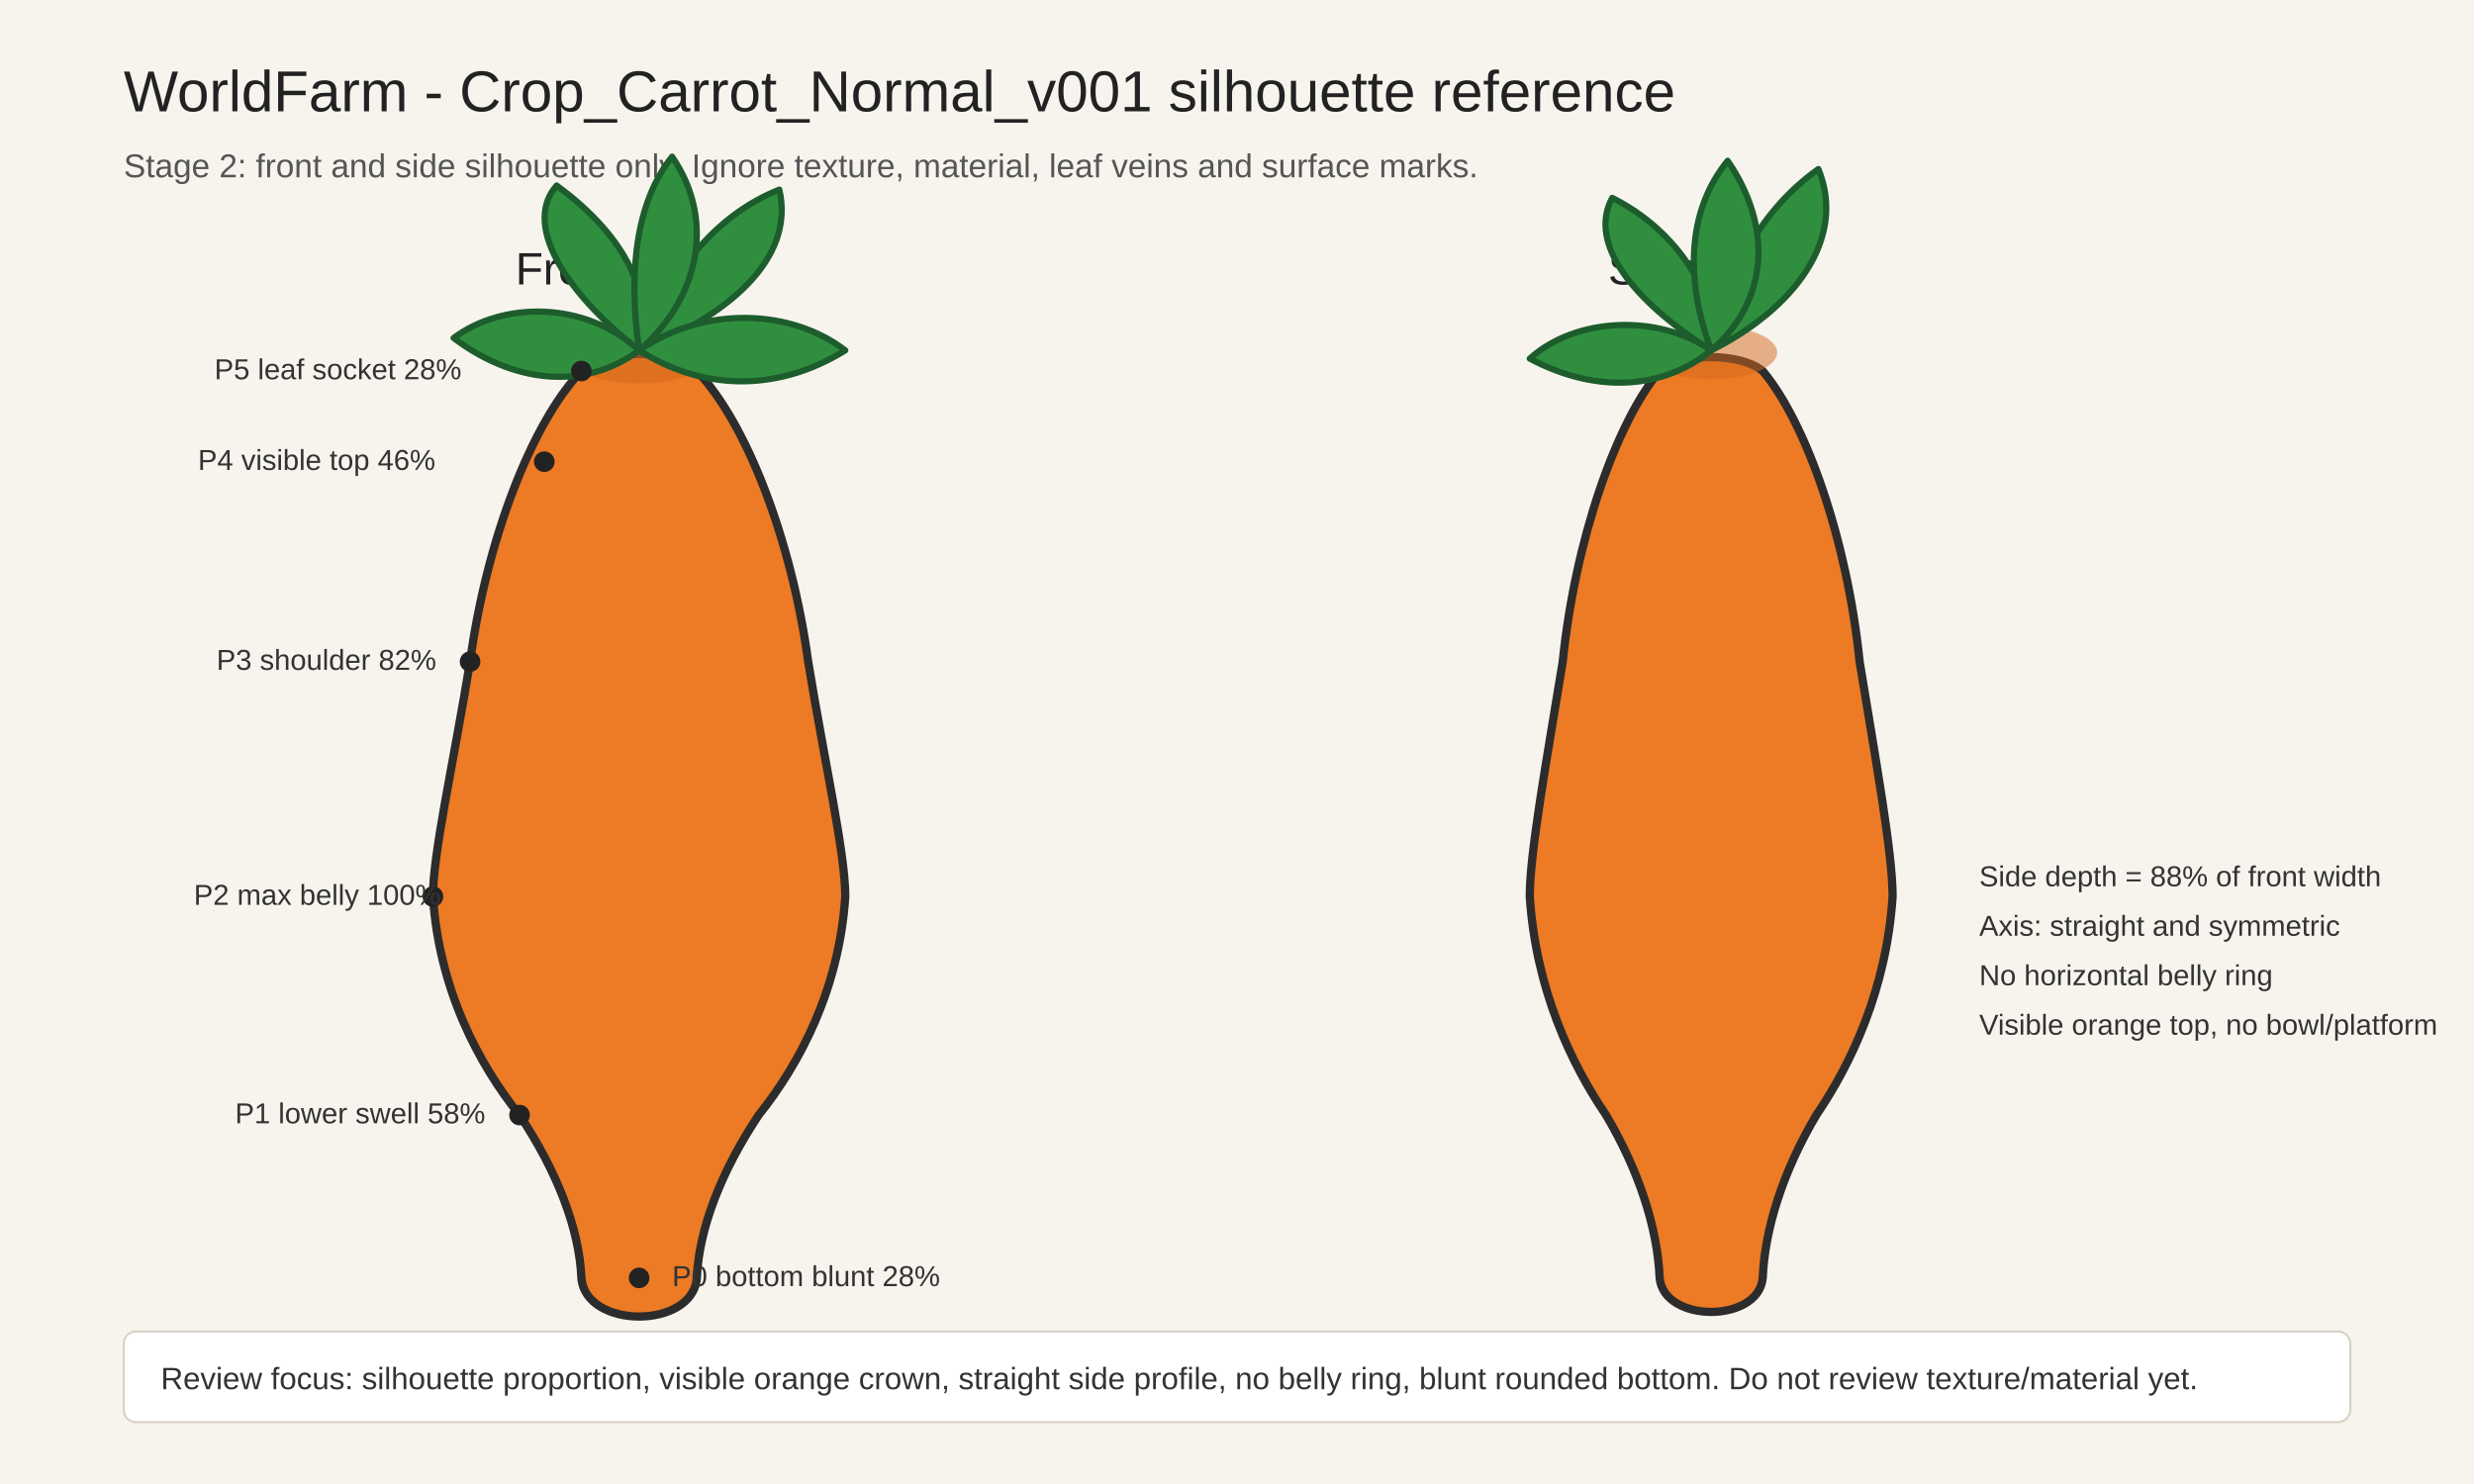
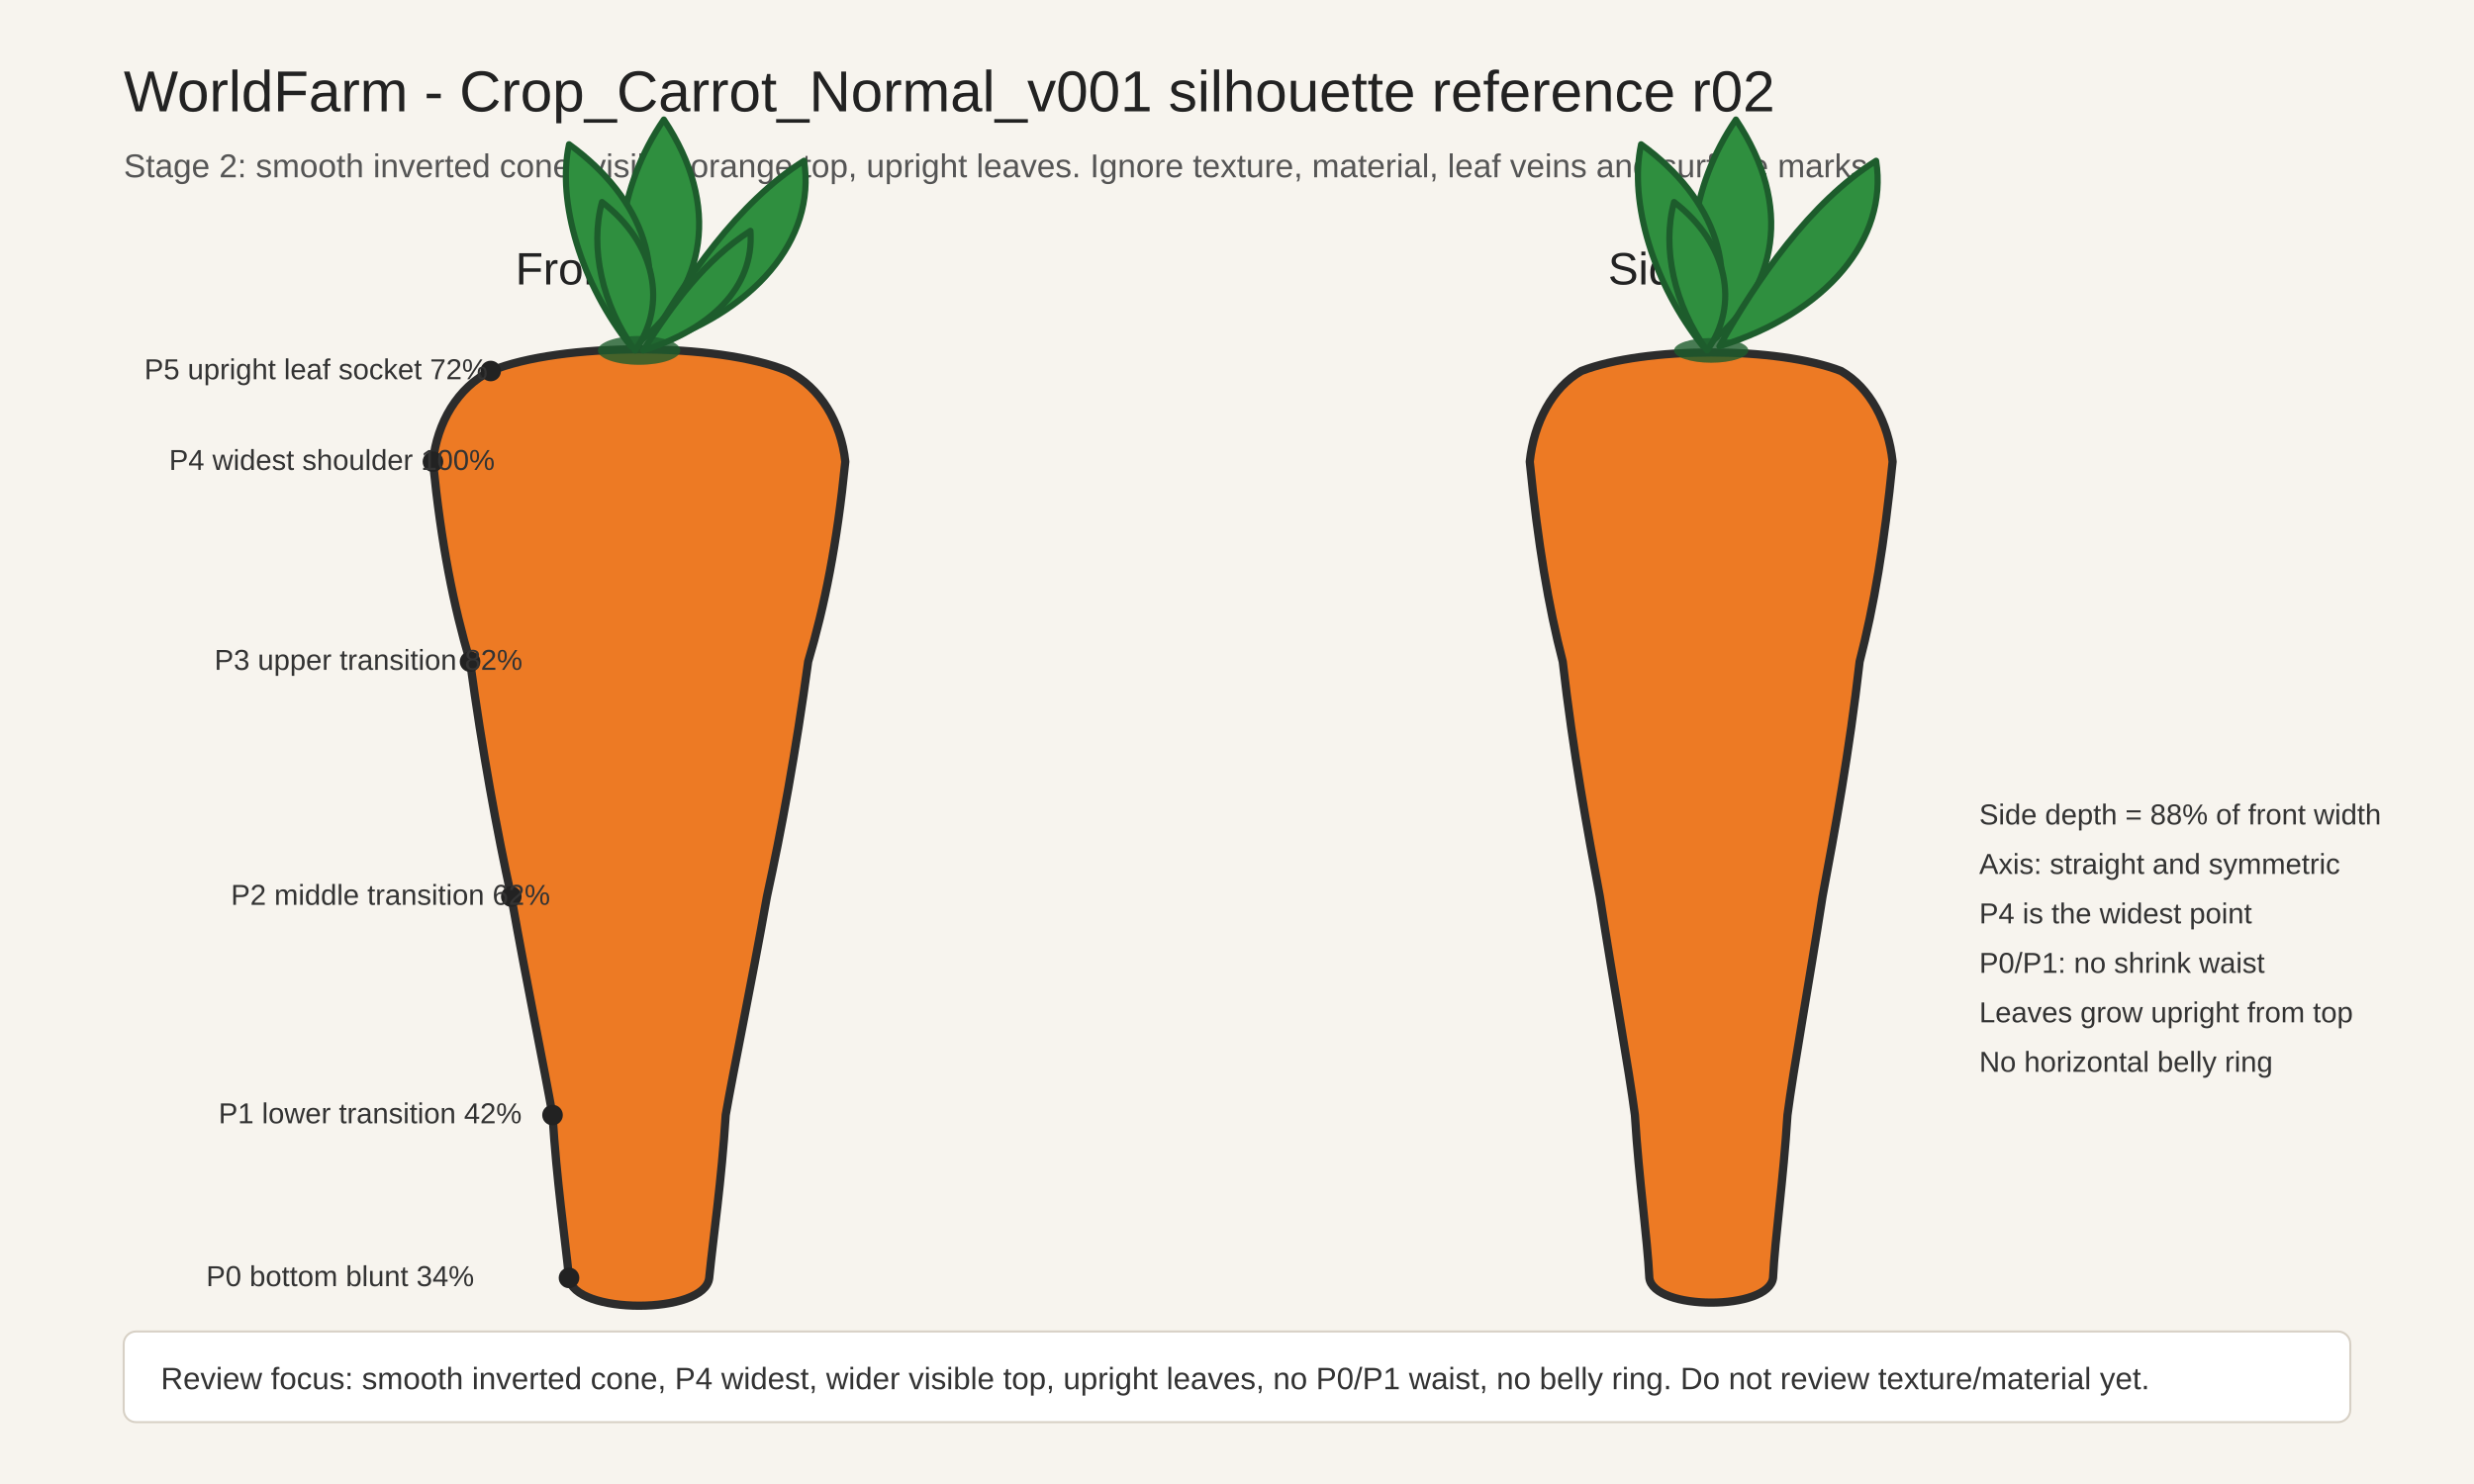
<svg xmlns="http://www.w3.org/2000/svg" width="1200" height="720" viewBox="0 0 1200 720">
  <rect width="1200" height="720" fill="#f7f4ee" />
-   <text x="60" y="54" font-family="Arial, sans-serif" font-size="28" fill="#222">WorldFarm - Crop_Carrot_Normal_v001 silhouette reference</text>
-   <text x="60" y="86" font-family="Arial, sans-serif" font-size="16" fill="#555">Stage 2: front and side silhouette only. Ignore texture, material, leaf veins and surface marks.</text>
+   <text x="60" y="54" font-family="Arial, sans-serif" font-size="28" fill="#222">WorldFarm - Crop_Carrot_Normal_v001 silhouette reference r02</text>
+   <text x="60" y="86" font-family="Arial, sans-serif" font-size="16" fill="#555">Stage 2: smooth inverted cone, visible orange top, upright leaves. Ignore texture, material, leaf veins and surface marks.</text>
  <g transform="translate(0,0)">
    <text x="250" y="138" font-family="Arial, sans-serif" font-size="22" fill="#222">Front</text>
    <line x1="310" y1="180" x2="310" y2="620" stroke="#8b8b8b" stroke-width="2" stroke-dasharray="8 8" />
-     <path d="M 282 180              C 258 205, 236 262, 228 321              C 220 370, 210 414, 210 435              C 213 480, 232 516, 252 541              C 270 568, 281 596, 282 620              C 284 645, 336 645, 338 620              C 339 596, 350 568, 368 541              C 388 516, 407 480, 410 435              C 410 414, 400 370, 392 321              C 384 262, 362 205, 338 180              C 326 169, 294 169, 282 180 Z" fill="#ed7a24" stroke="#2c2c2c" stroke-width="4" stroke-linejoin="round" />
-     <ellipse cx="310" cy="171" rx="36" ry="15" fill="#d4681e" opacity="0.55" />
+     <path d="M 238 180              C 222 188, 212 205, 210 224              C 214 264, 220 294, 228 321              C 234 365, 241 403, 248 435              C 256 480, 264 518, 268 541              C 270 573, 274 600, 276 620              C 278 638, 342 638, 344 620              C 346 600, 350 573, 352 541              C 356 518, 364 480, 372 435              C 379 403, 386 365, 392 321              C 400 294, 406 264, 410 224              C 408 205, 398 188, 382 180              C 348 166, 272 166, 238 180 Z" fill="#ed7a24" stroke="#2c2c2c" stroke-width="4" stroke-linejoin="round" />
    <g fill="#2f8f3f" stroke="#1d5c2c" stroke-width="3" stroke-linejoin="round">
-       <path d="M 310 170 C 272 140, 254 108, 270 90 C 300 112, 318 140, 310 170 Z" />
-       <path d="M 310 170 C 326 130, 348 104, 378 92 C 386 126, 352 154, 310 170 Z" />
-       <path d="M 310 170 C 304 128, 310 96, 326 76 C 348 108, 338 146, 310 170 Z" />
-       <path d="M 310 170 C 284 146, 244 146, 220 164 C 252 188, 286 188, 310 170 Z" />
-       <path d="M 310 170 C 342 148, 384 150, 410 170 C 376 191, 340 189, 310 170 Z" />
+       <path d="M 310 166 C 294 132, 300 90, 322 58 C 350 100, 342 140, 310 166 Z" />
+       <path d="M 306 168 C 282 138, 270 98, 276 70 C 312 96, 326 134, 306 168 Z" />
+       <path d="M 314 168 C 332 136, 358 98, 390 78 C 396 116, 366 152, 314 168 Z" />
+       <path d="M 308 170 C 292 148, 286 120, 292 98 C 318 118, 324 148, 308 170 Z" />
+       <path d="M 312 170 C 326 148, 342 126, 364 112 C 366 140, 344 160, 312 170 Z" />
    </g>
+     <ellipse cx="310" cy="170" rx="20" ry="7" fill="#1d5c2c" opacity="0.80" />
    <g font-family="Arial, sans-serif" font-size="14" fill="#333">
-       <circle cx="310" cy="620" r="5" fill="#222" />
-       <text x="326" y="624">P0 bottom blunt 28%</text>
-       <circle cx="252" cy="541" r="5" fill="#222" />
-       <text x="114" y="545">P1 lower swell 58%</text>
-       <circle cx="210" cy="435" r="5" fill="#222" />
-       <text x="94" y="439">P2 max belly 100%</text>
+       <circle cx="276" cy="620" r="5" fill="#222" />
+       <text x="100" y="624">P0 bottom blunt 34%</text>
+       <circle cx="268" cy="541" r="5" fill="#222" />
+       <text x="106" y="545">P1 lower transition 42%</text>
+       <circle cx="248" cy="435" r="5" fill="#222" />
+       <text x="112" y="439">P2 middle transition 62%</text>
      <circle cx="228" cy="321" r="5" fill="#222" />
-       <text x="105" y="325">P3 shoulder 82%</text>
-       <circle cx="264" cy="224" r="5" fill="#222" />
-       <text x="96" y="228">P4 visible top 46%</text>
-       <circle cx="282" cy="180" r="5" fill="#222" />
-       <text x="104" y="184">P5 leaf socket 28%</text>
+       <text x="104" y="325">P3 upper transition 82%</text>
+       <circle cx="210" cy="224" r="5" fill="#222" />
+       <text x="82" y="228">P4 widest shoulder 100%</text>
+       <circle cx="238" cy="180" r="5" fill="#222" />
+       <text x="70" y="184">P5 upright leaf socket 72%</text>
    </g>
  </g>
  <g transform="translate(0,0)">
    <text x="780" y="138" font-family="Arial, sans-serif" font-size="22" fill="#222">Side</text>
    <line x1="830" y1="180" x2="830" y2="620" stroke="#8b8b8b" stroke-width="2" stroke-dasharray="8 8" />
-     <path d="M 805 180              C 784 205, 764 262, 758 321              C 750 370, 742 414, 742 435              C 745 480, 762 516, 779 541              C 795 568, 804 596, 805 620              C 807 642, 853 642, 855 620              C 856 596, 865 568, 881 541              C 898 516, 915 480, 918 435              C 918 414, 910 370, 902 321              C 896 262, 876 205, 855 180              C 844 171, 816 171, 805 180 Z" fill="#ed7a24" stroke="#2c2c2c" stroke-width="4" stroke-linejoin="round" />
-     <ellipse cx="830" cy="171" rx="32" ry="13" fill="#d4681e" opacity="0.50" />
+     <path d="M 767 180              C 753 188, 744 205, 742 224              C 746 264, 751 294, 758 321              C 763 365, 770 403, 776 435              C 783 480, 790 518, 793 541              C 795 573, 799 600, 800 620              C 802 636, 858 636, 860 620              C 861 600, 865 573, 867 541              C 870 518, 877 480, 884 435              C 890 403, 897 365, 902 321              C 909 294, 914 264, 918 224              C 916 205, 907 188, 893 180              C 862 168, 798 168, 767 180 Z" fill="#ed7a24" stroke="#2c2c2c" stroke-width="4" stroke-linejoin="round" />
    <g fill="#2f8f3f" stroke="#1d5c2c" stroke-width="3" stroke-linejoin="round">
-       <path d="M 830 170 C 792 146, 770 118, 782 96 C 814 112, 834 144, 830 170 Z" />
-       <path d="M 830 170 C 838 132, 854 102, 882 82 C 896 116, 870 150, 830 170 Z" />
-       <path d="M 830 170 C 816 132, 820 100, 838 78 C 860 110, 858 146, 830 170 Z" />
-       <path d="M 830 170 C 804 152, 764 154, 742 174 C 776 192, 808 188, 830 170 Z" />
+       <path d="M 830 166 C 814 132, 820 90, 842 58 C 870 100, 862 140, 830 166 Z" />
+       <path d="M 826 168 C 802 138, 790 98, 796 70 C 832 96, 846 134, 826 168 Z" />
+       <path d="M 834 168 C 852 136, 878 98, 910 78 C 916 116, 886 152, 834 168 Z" />
+       <path d="M 828 170 C 812 148, 806 120, 812 98 C 838 118, 844 148, 828 170 Z" />
    </g>
+     <ellipse cx="830" cy="170" rx="18" ry="6" fill="#1d5c2c" opacity="0.80" />
    <g font-family="Arial, sans-serif" font-size="14" fill="#333">
-       <text x="960" y="430">Side depth = 88% of front width</text>
-       <text x="960" y="454">Axis: straight and symmetric</text>
-       <text x="960" y="478">No horizontal belly ring</text>
-       <text x="960" y="502">Visible orange top, no bowl/platform</text>
+       <text x="960" y="400">Side depth = 88% of front width</text>
+       <text x="960" y="424">Axis: straight and symmetric</text>
+       <text x="960" y="448">P4 is the widest point</text>
+       <text x="960" y="472">P0/P1: no shrink waist</text>
+       <text x="960" y="496">Leaves grow upright from top</text>
+       <text x="960" y="520">No horizontal belly ring</text>
    </g>
  </g>
  <g font-family="Arial, sans-serif" font-size="15" fill="#333">
    <rect x="60" y="646" width="1080" height="44" rx="6" fill="#ffffff" stroke="#d7d0c5" />
-     <text x="78" y="674">Review focus: silhouette proportion, visible orange crown, straight side profile, no belly ring, blunt rounded bottom. Do not review texture/material yet.</text>
+     <text x="78" y="674">Review focus: smooth inverted cone, P4 widest, wider visible top, upright leaves, no P0/P1 waist, no belly ring. Do not review texture/material yet.</text>
  </g>
</svg>
